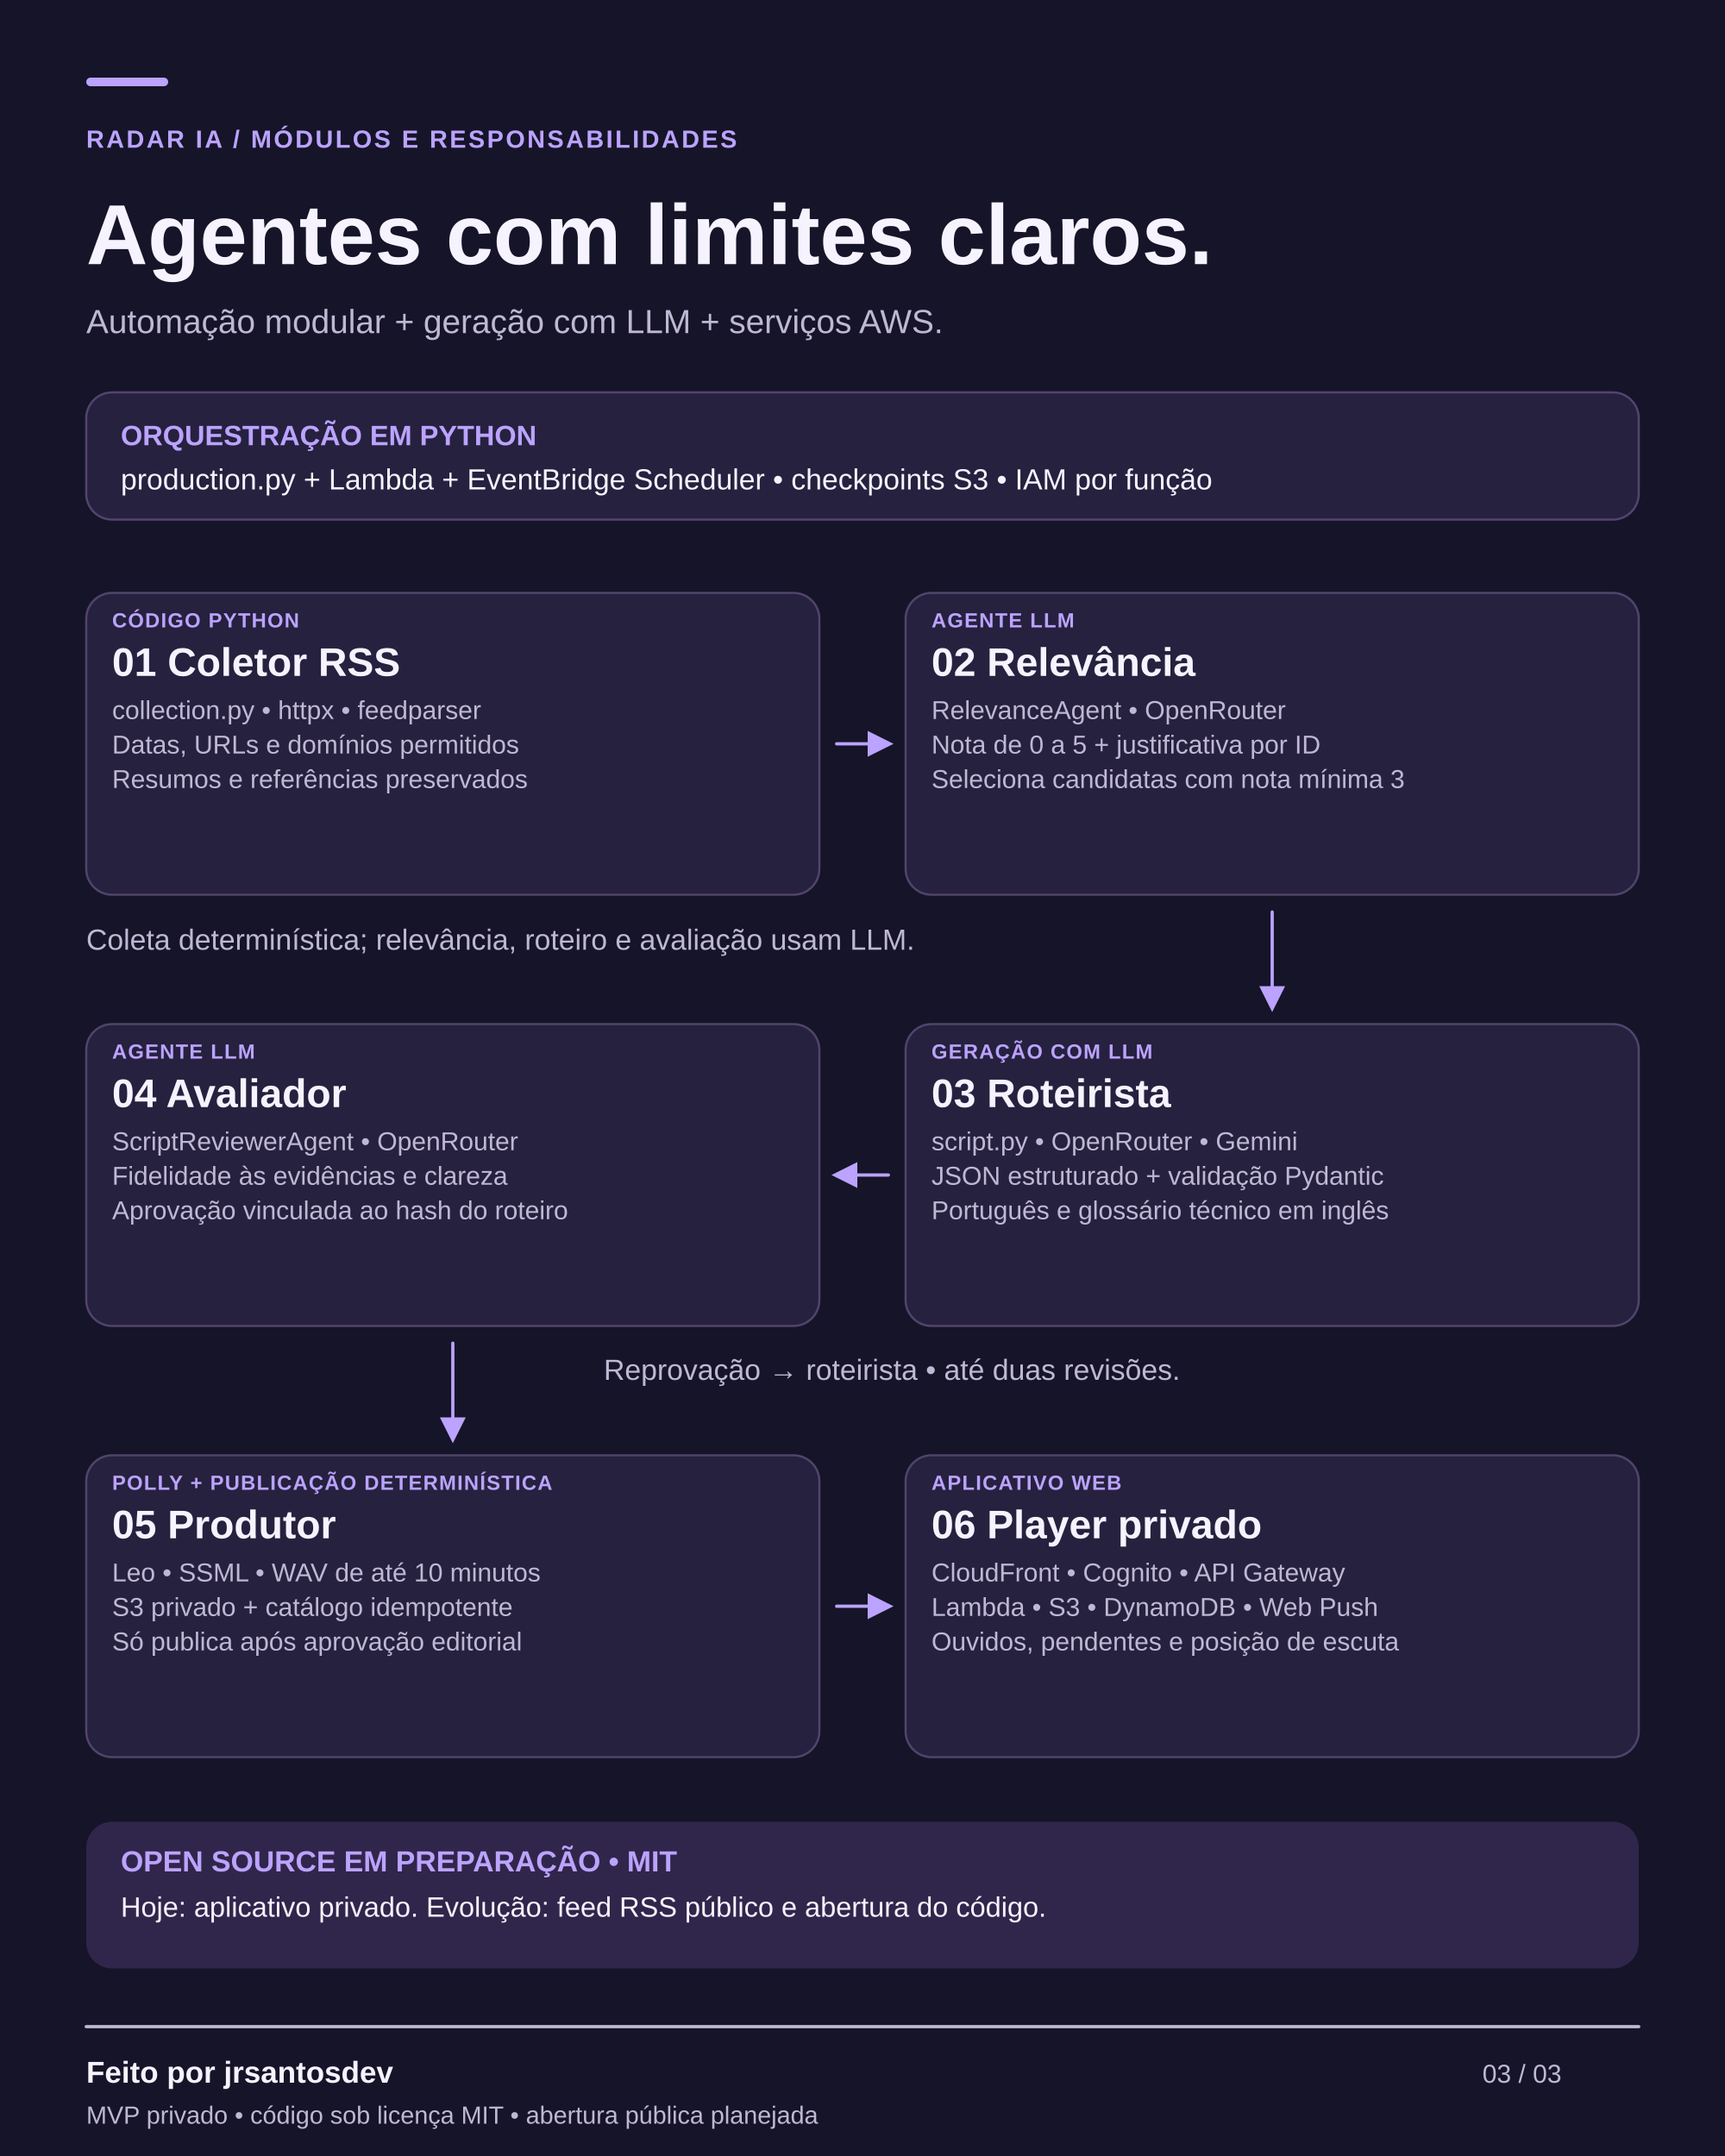
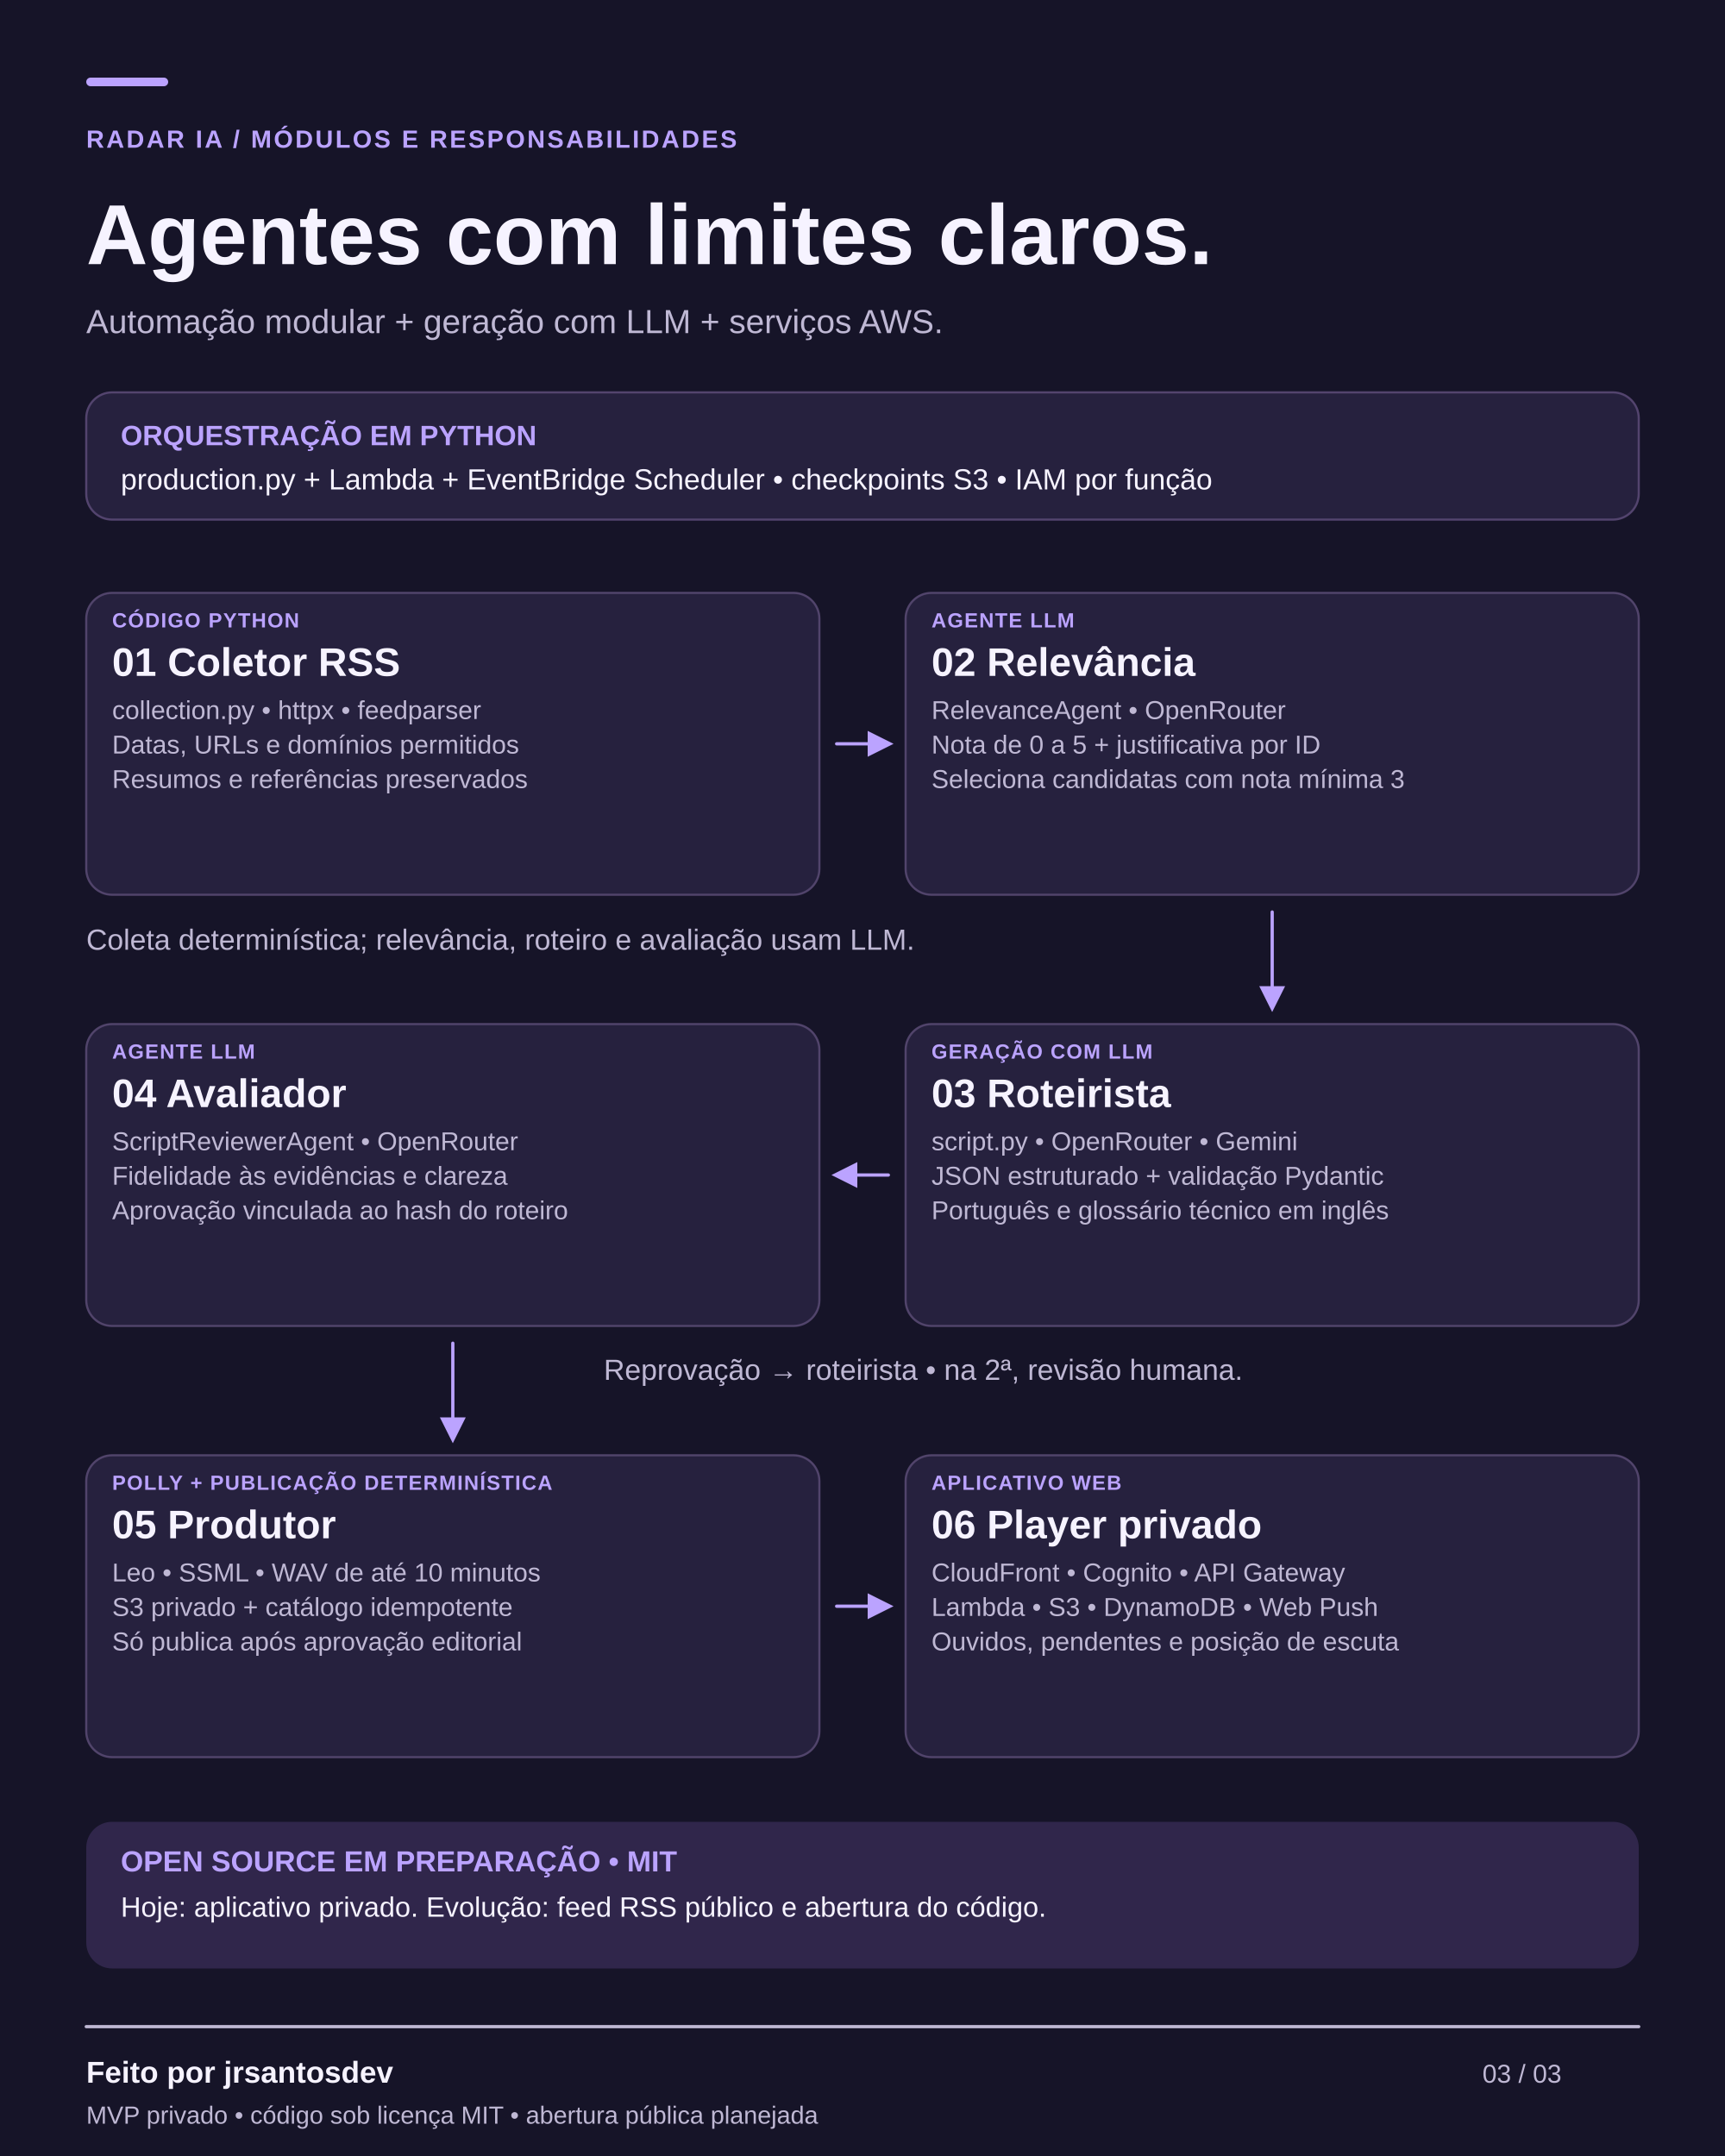
<svg xmlns="http://www.w3.org/2000/svg" width="1600" height="2000" viewBox="0 0 1600 2000" role="img">
  <defs>
    <marker id="arrow" viewBox="0 0 10 10" refX="8" refY="5" markerWidth="8" markerHeight="8" orient="auto-start-reverse">
      <path d="M 0 0 L 10 5 L 0 10 z" fill="#BBA3FF" />
    </marker>
  </defs>
  <rect width="1600" height="2000" fill="#161428" />
  <g font-family="Segoe UI, Arial, sans-serif">
    <rect x="80" y="72" width="76" height="8" rx="4" fill="#BBA3FF" stroke="none" stroke-width="2" />
    <text x="80" y="137" fill="#BBA3FF" font-size="23" font-weight="700" letter-spacing="2">RADAR IA  /  MÓDULOS E RESPONSABILIDADES</text>
    <text x="80" y="245" fill="#F6F3FF" font-size="79" font-weight="700" letter-spacing="0">Agentes com limites claros.</text>
    <text x="80" y="309" fill="#BFB8D4" font-size="31" font-weight="400" letter-spacing="0">Automação modular + geração com LLM + serviços AWS.</text>
    <rect x="80" y="364" width="1440" height="118" rx="24" fill="#26213E" stroke="#53446E" stroke-width="2" />
    <text x="112" y="413" fill="#BBA3FF" font-size="26" font-weight="700" letter-spacing="0">ORQUESTRAÇÃO EM PYTHON</text>
    <text x="112" y="454" fill="#F6F3FF" font-size="27" font-weight="400" letter-spacing="0">production.py + Lambda + EventBridge Scheduler • checkpoints S3 • IAM por função</text>
    <rect x="80" y="550" width="680" height="280" rx="24" fill="#26213E" stroke="#51446B" stroke-width="2" />
    <text x="104" y="582" fill="#BBA3FF" font-size="19" font-weight="700" letter-spacing="1">CÓDIGO PYTHON</text>
    <text x="104" y="627" fill="#F6F3FF" font-size="37" font-weight="650" letter-spacing="0">01  Coletor RSS</text>
    <text x="104" y="667" fill="#BFB8D4" font-size="24" font-weight="400" letter-spacing="0">collection.py • httpx • feedparser</text>
    <text x="104" y="699" fill="#BFB8D4" font-size="24" font-weight="400" letter-spacing="0">Datas, URLs e domínios permitidos</text>
    <text x="104" y="731" fill="#BFB8D4" font-size="24" font-weight="400" letter-spacing="0">Resumos e referências preservados</text>
    <rect x="840" y="550" width="680" height="280" rx="24" fill="#26213E" stroke="#51446B" stroke-width="2" />
    <text x="864" y="582" fill="#BBA3FF" font-size="19" font-weight="700" letter-spacing="1">AGENTE LLM</text>
    <text x="864" y="627" fill="#F6F3FF" font-size="37" font-weight="650" letter-spacing="0">02  Relevância</text>
    <text x="864" y="667" fill="#BFB8D4" font-size="24" font-weight="400" letter-spacing="0">RelevanceAgent • OpenRouter</text>
    <text x="864" y="699" fill="#BFB8D4" font-size="24" font-weight="400" letter-spacing="0">Nota de 0 a 5 + justificativa por ID</text>
    <text x="864" y="731" fill="#BFB8D4" font-size="24" font-weight="400" letter-spacing="0">Seleciona candidatas com nota mínima 3</text>
    <rect x="840" y="950" width="680" height="280" rx="24" fill="#26213E" stroke="#51446B" stroke-width="2" />
    <text x="864" y="982" fill="#BBA3FF" font-size="19" font-weight="700" letter-spacing="1">GERAÇÃO COM LLM</text>
    <text x="864" y="1027" fill="#F6F3FF" font-size="37" font-weight="650" letter-spacing="0">03  Roteirista</text>
    <text x="864" y="1067" fill="#BFB8D4" font-size="24" font-weight="400" letter-spacing="0">script.py • OpenRouter • Gemini</text>
    <text x="864" y="1099" fill="#BFB8D4" font-size="24" font-weight="400" letter-spacing="0">JSON estruturado + validação Pydantic</text>
    <text x="864" y="1131" fill="#BFB8D4" font-size="24" font-weight="400" letter-spacing="0">Português e glossário técnico em inglês</text>
    <rect x="80" y="950" width="680" height="280" rx="24" fill="#26213E" stroke="#51446B" stroke-width="2" />
    <text x="104" y="982" fill="#BBA3FF" font-size="19" font-weight="700" letter-spacing="1">AGENTE LLM</text>
    <text x="104" y="1027" fill="#F6F3FF" font-size="37" font-weight="650" letter-spacing="0">04  Avaliador</text>
    <text x="104" y="1067" fill="#BFB8D4" font-size="24" font-weight="400" letter-spacing="0">ScriptReviewerAgent • OpenRouter</text>
    <text x="104" y="1099" fill="#BFB8D4" font-size="24" font-weight="400" letter-spacing="0">Fidelidade às evidências e clareza</text>
    <text x="104" y="1131" fill="#BFB8D4" font-size="24" font-weight="400" letter-spacing="0">Aprovação vinculada ao hash do roteiro</text>
    <rect x="80" y="1350" width="680" height="280" rx="24" fill="#26213E" stroke="#51446B" stroke-width="2" />
    <text x="104" y="1382" fill="#BBA3FF" font-size="19" font-weight="700" letter-spacing="1">POLLY + PUBLICAÇÃO DETERMINÍSTICA</text>
    <text x="104" y="1427" fill="#F6F3FF" font-size="37" font-weight="650" letter-spacing="0">05  Produtor</text>
    <text x="104" y="1467" fill="#BFB8D4" font-size="24" font-weight="400" letter-spacing="0">Leo • SSML • WAV de até 10 minutos</text>
    <text x="104" y="1499" fill="#BFB8D4" font-size="24" font-weight="400" letter-spacing="0">S3 privado + catálogo idempotente</text>
    <text x="104" y="1531" fill="#BFB8D4" font-size="24" font-weight="400" letter-spacing="0">Só publica após aprovação editorial</text>
    <rect x="840" y="1350" width="680" height="280" rx="24" fill="#26213E" stroke="#51446B" stroke-width="2" />
    <text x="864" y="1382" fill="#BBA3FF" font-size="19" font-weight="700" letter-spacing="1">APLICATIVO WEB</text>
    <text x="864" y="1427" fill="#F6F3FF" font-size="37" font-weight="650" letter-spacing="0">06  Player privado</text>
    <text x="864" y="1467" fill="#BFB8D4" font-size="24" font-weight="400" letter-spacing="0">CloudFront • Cognito • API Gateway</text>
    <text x="864" y="1499" fill="#BFB8D4" font-size="24" font-weight="400" letter-spacing="0">Lambda • S3 • DynamoDB • Web Push</text>
    <text x="864" y="1531" fill="#BFB8D4" font-size="24" font-weight="400" letter-spacing="0">Ouvidos, pendentes e posição de escuta</text>
    <path d="M 776 690 H 824" fill="none" stroke="#BBA3FF" stroke-width="3" stroke-linecap="round" stroke-linejoin="round" marker-end="url(#arrow)" />
    <path d="M 1180 846 V 934" fill="none" stroke="#BBA3FF" stroke-width="3" stroke-linecap="round" stroke-linejoin="round" marker-end="url(#arrow)" />
    <path d="M 824 1090 H 776" fill="none" stroke="#BBA3FF" stroke-width="3" stroke-linecap="round" stroke-linejoin="round" marker-end="url(#arrow)" />
    <path d="M 420 1246 V 1334" fill="none" stroke="#BBA3FF" stroke-width="3" stroke-linecap="round" stroke-linejoin="round" marker-end="url(#arrow)" />
    <path d="M 776 1490 H 824" fill="none" stroke="#BBA3FF" stroke-width="3" stroke-linecap="round" stroke-linejoin="round" marker-end="url(#arrow)" />
    <text x="80" y="881" fill="#BFB8D4" font-size="27" font-weight="400" letter-spacing="0">Coleta determinística; relevância, roteiro e avaliação usam LLM.</text>
-     <text x="560" y="1280" fill="#BFB8D4" font-size="27" font-weight="400" letter-spacing="0">Reprovação → roteirista • até duas revisões.</text>
+     <text x="560" y="1280" fill="#BFB8D4" font-size="27" font-weight="400" letter-spacing="0">Reprovação → roteirista • na 2ª, revisão humana.</text>
    <rect x="80" y="1690" width="1440" height="136" rx="24" fill="#30264B" stroke="none" stroke-width="2" />
    <text x="112" y="1736" fill="#BBA3FF" font-size="27" font-weight="700" letter-spacing="0">OPEN SOURCE EM PREPARAÇÃO • MIT</text>
    <text x="112" y="1778" fill="#F6F3FF" font-size="26" font-weight="400" letter-spacing="0">Hoje: aplicativo privado. Evolução: feed RSS público e abertura do código.</text>
    <path d="M 80 1880 H 1520" fill="none" stroke="#BFB8D4" stroke-width="3" stroke-linecap="round" stroke-linejoin="round" />
    <text x="80" y="1932" fill="#F6F3FF" font-size="28" font-weight="650" letter-spacing="0">Feito por jrsantosdev</text>
    <text x="80" y="1970" fill="#BFB8D4" font-size="23" font-weight="400" letter-spacing="0">MVP privado • código sob licença MIT • abertura pública planejada</text>
    <text x="1375" y="1932" fill="#BFB8D4" font-size="24" font-weight="400" letter-spacing="0">03 / 03</text>
  </g>
</svg>
